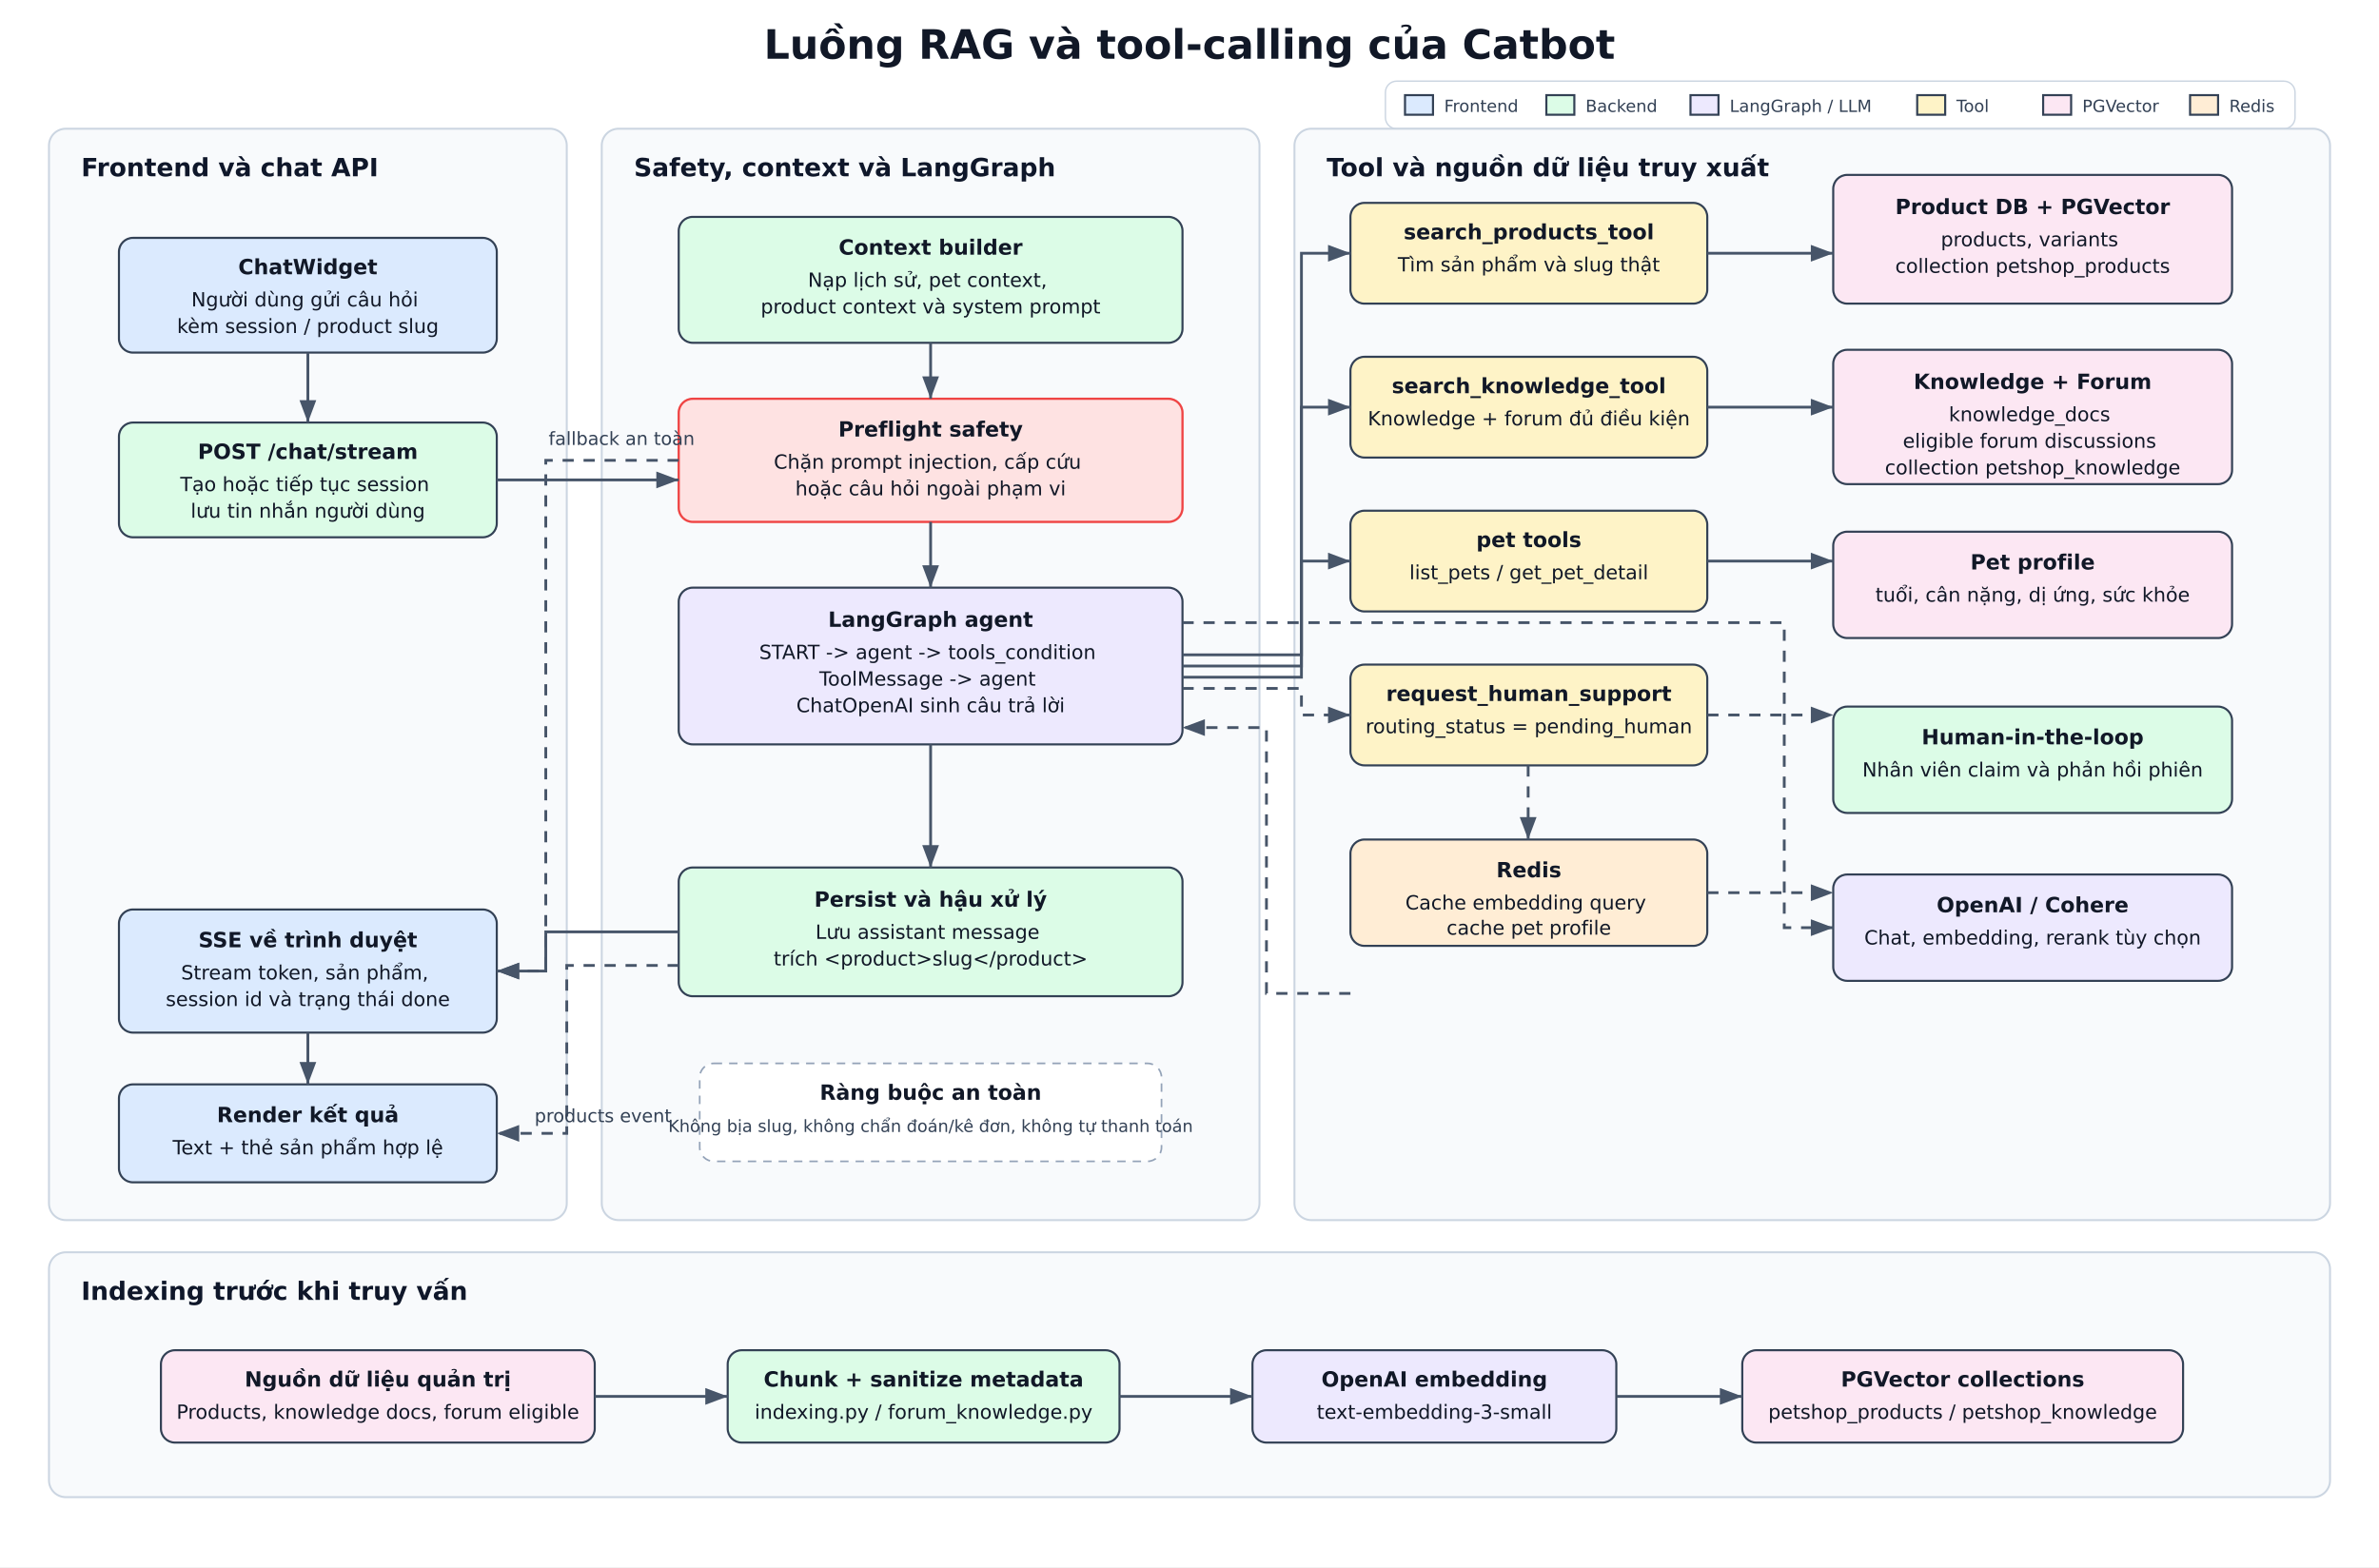
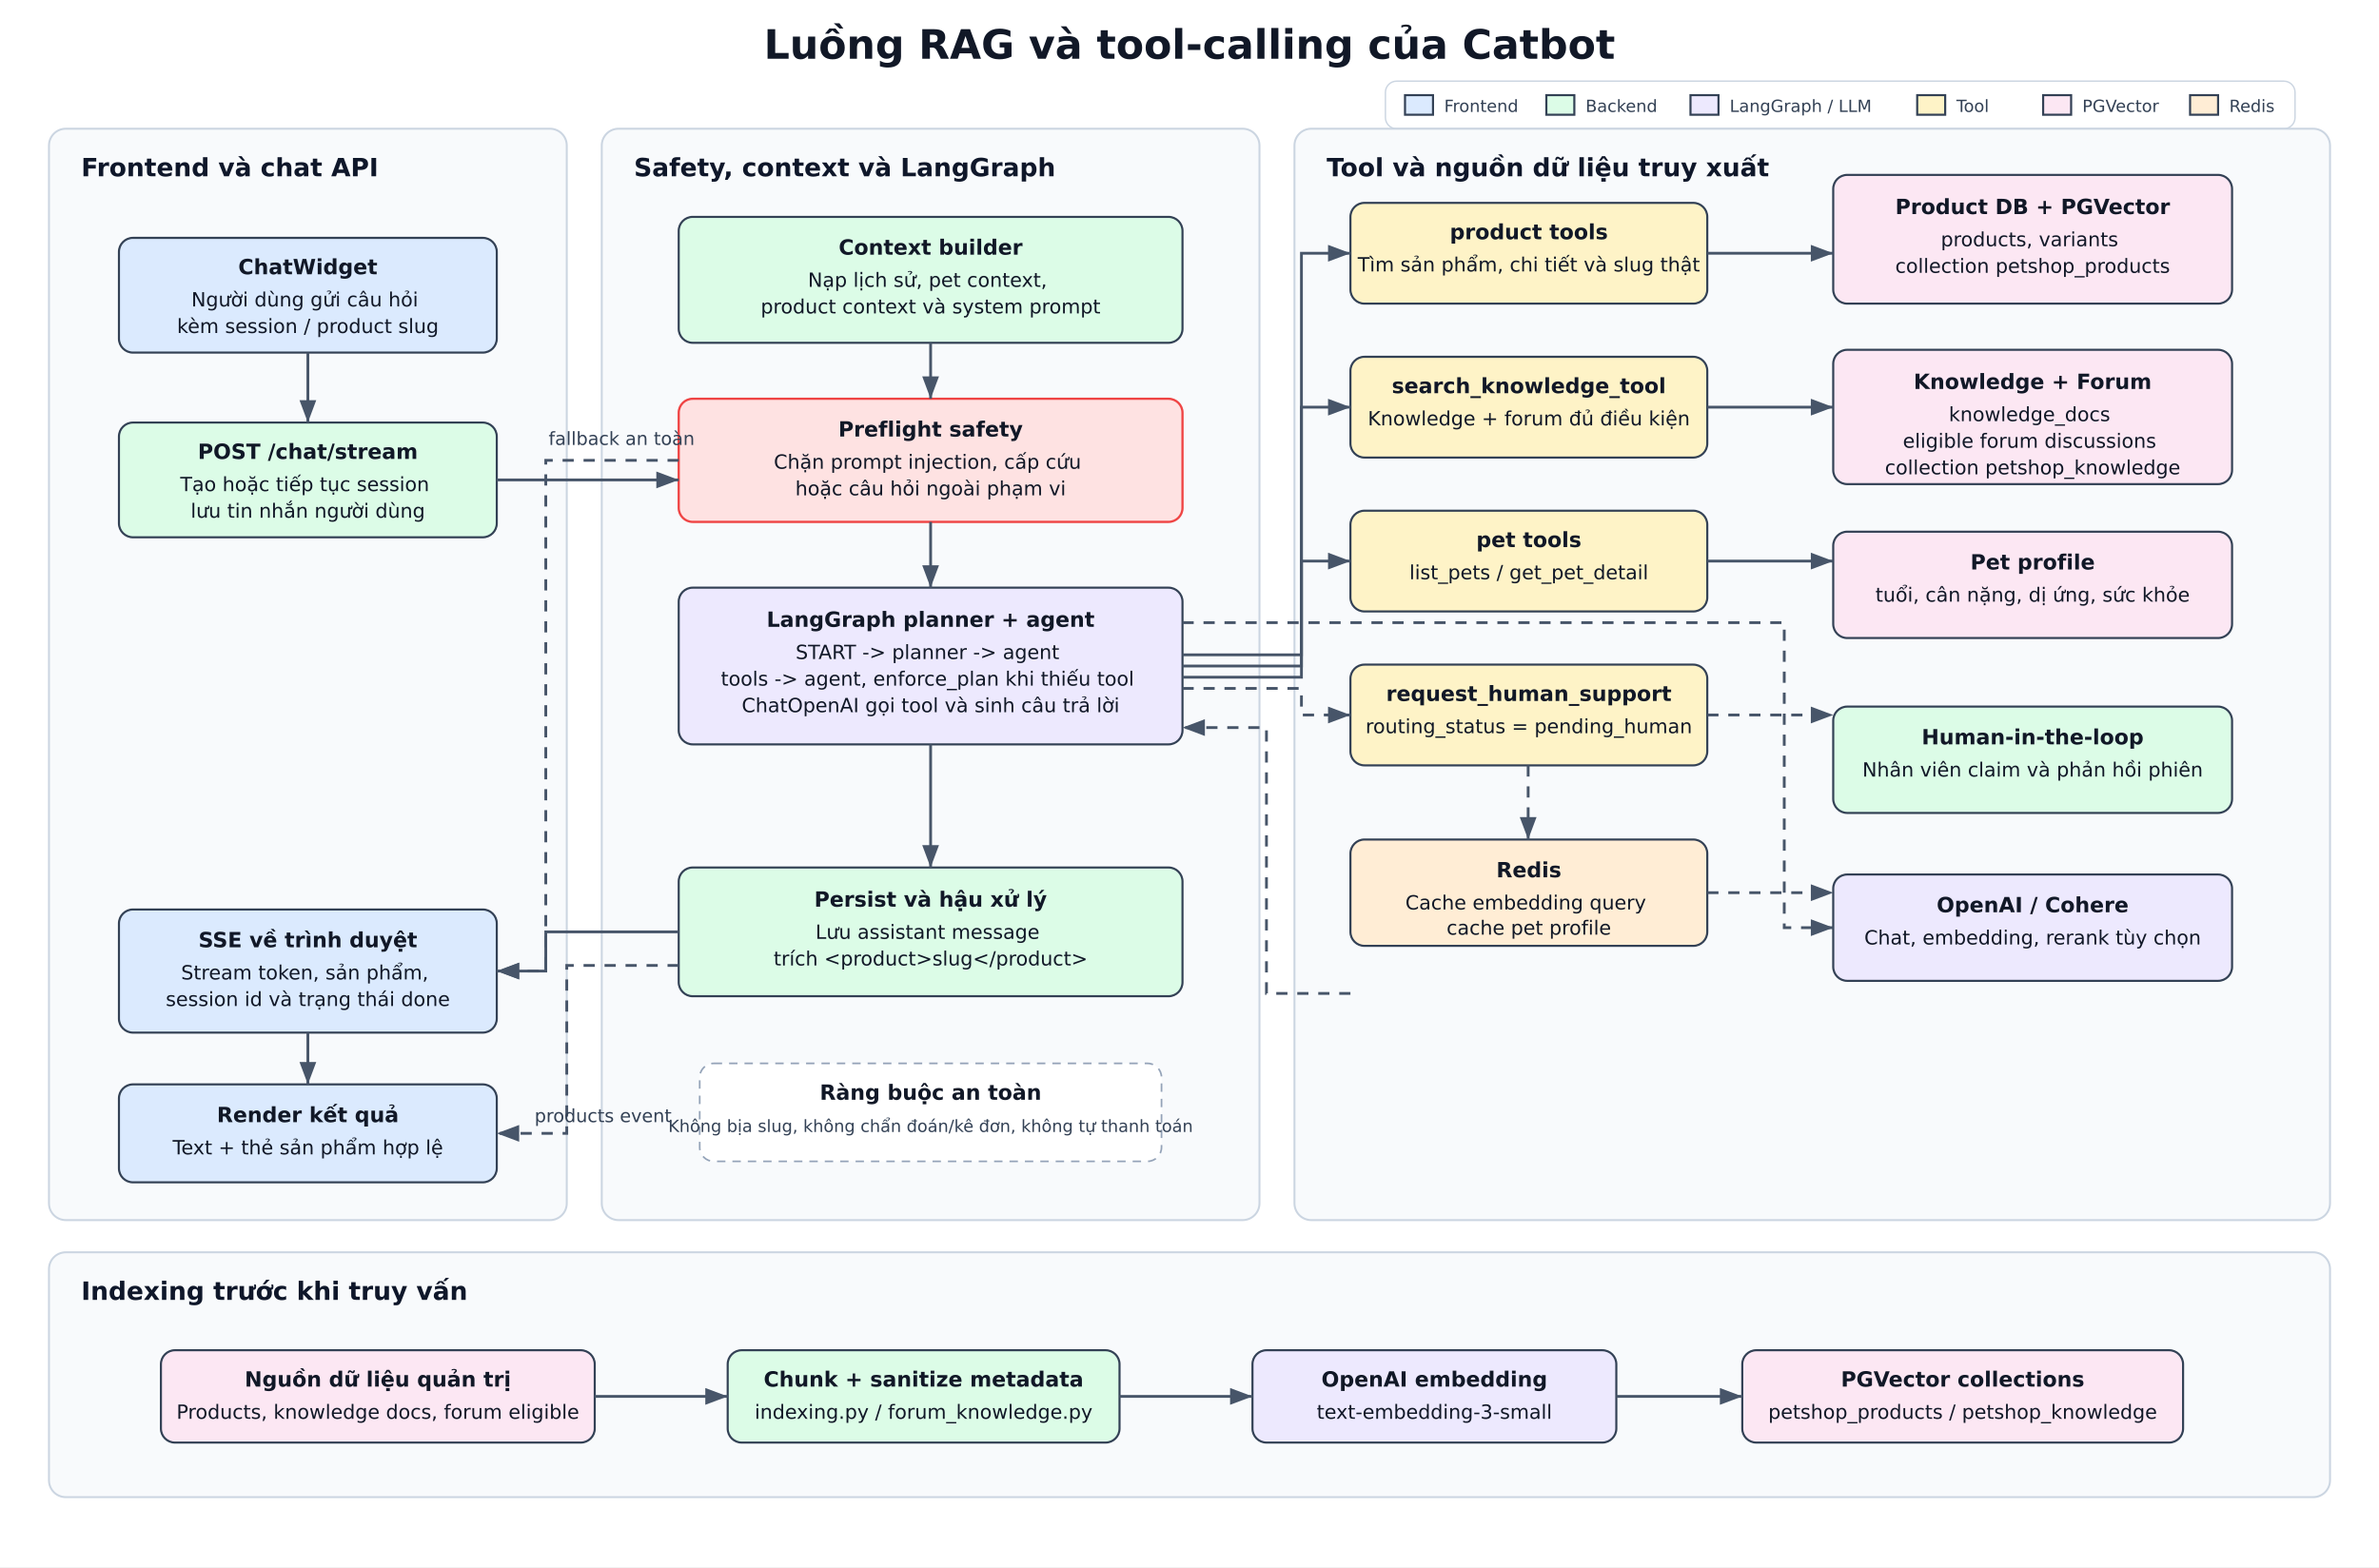
<svg xmlns="http://www.w3.org/2000/svg" width="1700" height="1120" viewBox="0 0 1700 1120">
  <defs>
    <marker id="arrow" markerWidth="10" markerHeight="10" refX="8" refY="3" orient="auto" markerUnits="strokeWidth">
      <path d="M0,0 L8,3 L0,6 Z" fill="#475569" />
    </marker>
    <style>
      .title { font: 700 29px "DejaVu Sans", Arial, sans-serif; fill: #111827; }
      .section { font: 700 18px "DejaVu Sans", Arial, sans-serif; fill: #0f172a; }
      .node-title { font: 700 15px "DejaVu Sans", Arial, sans-serif; fill: #111827; }
      .node-text { font: 14px "DejaVu Sans", Arial, sans-serif; fill: #111827; }
      .small { font: 12px "DejaVu Sans", Arial, sans-serif; fill: #334155; }
      .label { font: 13px "DejaVu Sans", Arial, sans-serif; fill: #334155; }
      .lane { fill: #f8fafc; stroke: #cbd5e1; stroke-width: 1.4; }
      .frontend { fill: #dbeafe; stroke: #334155; stroke-width: 1.5; }
      .backend { fill: #dcfce7; stroke: #334155; stroke-width: 1.5; }
      .ai { fill: #ede9fe; stroke: #334155; stroke-width: 1.5; }
      .tool { fill: #fef3c7; stroke: #334155; stroke-width: 1.5; }
      .data { fill: #fce7f3; stroke: #334155; stroke-width: 1.5; }
      .cache { fill: #ffedd5; stroke: #334155; stroke-width: 1.5; }
      .safe { fill: #fee2e2; stroke: #ef4444; stroke-width: 1.6; }
      .note { fill: #ffffff; stroke: #94a3b8; stroke-width: 1.2; stroke-dasharray: 6 5; }
      .arrow { fill: none; stroke: #475569; stroke-width: 2; marker-end: url(#arrow); }
      .dashed { stroke-dasharray: 8 7; }
    </style>
  </defs>
  <rect width="1700" height="1120" fill="#ffffff" />
  <text x="850" y="42" text-anchor="middle" class="title">Luồng RAG và tool-calling của Catbot</text>
  <g transform="translate(990 58)">
    <rect x="0" y="0" width="650" height="34" rx="8" fill="#ffffff" stroke="#cbd5e1" />
    <rect x="14" y="10" width="20" height="14" class="frontend" />
    <text x="42" y="22" class="small">Frontend</text>
    <rect x="115" y="10" width="20" height="14" class="backend" />
    <text x="143" y="22" class="small">Backend</text>
    <rect x="218" y="10" width="20" height="14" class="ai" />
    <text x="246" y="22" class="small">LangGraph / LLM</text>
    <rect x="380" y="10" width="20" height="14" class="tool" />
    <text x="408" y="22" class="small">Tool</text>
    <rect x="470" y="10" width="20" height="14" class="data" />
    <text x="498" y="22" class="small">PGVector</text>
    <rect x="575" y="10" width="20" height="14" class="cache" />
    <text x="603" y="22" class="small">Redis</text>
  </g>
  <rect x="35" y="92" width="370" height="780" rx="12" class="lane" />
  <text x="58" y="126" class="section">Frontend và chat API</text>
  <rect x="430" y="92" width="470" height="780" rx="12" class="lane" />
  <text x="453" y="126" class="section">Safety, context và LangGraph</text>
  <rect x="925" y="92" width="740" height="780" rx="12" class="lane" />
  <text x="948" y="126" class="section">Tool và nguồn dữ liệu truy xuất</text>
  <rect x="35" y="895" width="1630" height="175" rx="12" class="lane" />
  <text x="58" y="929" class="section">Indexing trước khi truy vấn</text>
  <g>
    <rect x="85" y="170" width="270" height="82" rx="10" class="frontend" />
    <text x="220" y="196" text-anchor="middle" class="node-title">ChatWidget</text>
    <text x="220" y="219" text-anchor="middle" class="node-text">
      <tspan x="220" dy="0">Người dùng gửi câu hỏi</tspan>
      <tspan x="220" dy="19">kèm session / product slug</tspan>
    </text>
  </g>
  <g>
    <rect x="85" y="302" width="270" height="82" rx="10" class="backend" />
    <text x="220" y="328" text-anchor="middle" class="node-title">POST /chat/stream</text>
    <text x="220" y="351" text-anchor="middle" class="node-text">
      <tspan x="220" dy="0">Tạo hoặc tiếp tục session</tspan>
      <tspan x="220" dy="19">lưu tin nhắn người dùng</tspan>
    </text>
  </g>
  <g>
    <rect x="85" y="650" width="270" height="88" rx="10" class="frontend" />
    <text x="220" y="677" text-anchor="middle" class="node-title">SSE về trình duyệt</text>
    <text x="220" y="700" text-anchor="middle" class="node-text">
      <tspan x="220" dy="0">Stream token, sản phẩm,</tspan>
      <tspan x="220" dy="19">session id và trạng thái done</tspan>
    </text>
  </g>
  <g>
    <rect x="85" y="775" width="270" height="70" rx="10" class="frontend" />
    <text x="220" y="802" text-anchor="middle" class="node-title">Render kết quả</text>
    <text x="220" y="825" text-anchor="middle" class="node-text">Text + thẻ sản phẩm hợp lệ</text>
  </g>
  <g>
    <rect x="485" y="155" width="360" height="90" rx="10" class="backend" />
    <text x="665" y="182" text-anchor="middle" class="node-title">Context builder</text>
    <text x="665" y="205" text-anchor="middle" class="node-text">
      <tspan x="665" dy="0">Nạp lịch sử, pet context,</tspan>
      <tspan x="665" dy="19">product context và system prompt</tspan>
    </text>
  </g>
  <g>
    <rect x="485" y="285" width="360" height="88" rx="10" class="safe" />
    <text x="665" y="312" text-anchor="middle" class="node-title">Preflight safety</text>
    <text x="665" y="335" text-anchor="middle" class="node-text">
      <tspan x="665" dy="0">Chặn prompt injection, cấp cứu</tspan>
      <tspan x="665" dy="19">hoặc câu hỏi ngoài phạm vi</tspan>
    </text>
  </g>
  <g>
    <rect x="485" y="420" width="360" height="112" rx="10" class="ai" />
-     <text x="665" y="448" text-anchor="middle" class="node-title">LangGraph agent</text>
+     <text x="665" y="448" text-anchor="middle" class="node-title">LangGraph planner + agent</text>
    <text x="665" y="471" text-anchor="middle" class="node-text">
-       <tspan x="665" dy="0">START -&gt; agent -&gt; tools_condition</tspan>
-       <tspan x="665" dy="19">ToolMessage -&gt; agent</tspan>
-       <tspan x="665" dy="19">ChatOpenAI sinh câu trả lời</tspan>
+       <tspan x="665" dy="0">START -&gt; planner -&gt; agent</tspan>
+       <tspan x="665" dy="19">tools -&gt; agent, enforce_plan khi thiếu tool</tspan>
+       <tspan x="665" dy="19">ChatOpenAI gọi tool và sinh câu trả lời</tspan>
    </text>
  </g>
  <g>
    <rect x="485" y="620" width="360" height="92" rx="10" class="backend" />
    <text x="665" y="648" text-anchor="middle" class="node-title">Persist và hậu xử lý</text>
    <text x="665" y="671" text-anchor="middle" class="node-text">
      <tspan x="665" dy="0">Lưu assistant message</tspan>
      <tspan x="665" dy="19">trích &lt;product&gt;slug&lt;/product&gt;</tspan>
    </text>
  </g>
  <g>
    <rect x="500" y="760" width="330" height="70" rx="10" class="note" />
    <text x="665" y="786" text-anchor="middle" class="node-title">Ràng buộc an toàn</text>
    <text x="665" y="809" text-anchor="middle" class="small">Không bịa slug, không chẩn đoán/kê đơn, không tự thanh toán</text>
  </g>
  <g>
    <rect x="965" y="145" width="255" height="72" rx="10" class="tool" />
-     <text x="1092.5" y="171" text-anchor="middle" class="node-title">search_products_tool</text>
-     <text x="1092.5" y="194" text-anchor="middle" class="node-text">Tìm sản phẩm và slug thật</text>
+     <text x="1092.5" y="171" text-anchor="middle" class="node-title">product tools</text>
+     <text x="1092.5" y="194" text-anchor="middle" class="node-text">Tìm sản phẩm, chi tiết và slug thật</text>
  </g>
  <g>
    <rect x="965" y="255" width="255" height="72" rx="10" class="tool" />
    <text x="1092.5" y="281" text-anchor="middle" class="node-title">search_knowledge_tool</text>
    <text x="1092.5" y="304" text-anchor="middle" class="node-text">Knowledge + forum đủ điều kiện</text>
  </g>
  <g>
    <rect x="965" y="365" width="255" height="72" rx="10" class="tool" />
    <text x="1092.5" y="391" text-anchor="middle" class="node-title">pet tools</text>
    <text x="1092.5" y="414" text-anchor="middle" class="node-text">list_pets / get_pet_detail</text>
  </g>
  <g>
    <rect x="965" y="475" width="255" height="72" rx="10" class="tool" />
    <text x="1092.5" y="501" text-anchor="middle" class="node-title">request_human_support</text>
    <text x="1092.5" y="524" text-anchor="middle" class="node-text">routing_status = pending_human</text>
  </g>
  <g>
    <rect x="965" y="600" width="255" height="76" rx="10" class="cache" />
    <text x="1092.5" y="627" text-anchor="middle" class="node-title">Redis</text>
    <text x="1092.5" y="650" text-anchor="middle" class="node-text">
      <tspan x="1092.5" dy="0">Cache embedding query</tspan>
      <tspan x="1092.5" dy="18">cache pet profile</tspan>
    </text>
  </g>
  <g>
    <rect x="1310" y="125" width="285" height="92" rx="10" class="data" />
    <text x="1452.5" y="153" text-anchor="middle" class="node-title">Product DB + PGVector</text>
    <text x="1452.5" y="176" text-anchor="middle" class="node-text">
      <tspan x="1452.5" dy="0">products, variants</tspan>
      <tspan x="1452.5" dy="19">collection petshop_products</tspan>
    </text>
  </g>
  <g>
    <rect x="1310" y="250" width="285" height="96" rx="10" class="data" />
    <text x="1452.5" y="278" text-anchor="middle" class="node-title">Knowledge + Forum</text>
    <text x="1452.5" y="301" text-anchor="middle" class="node-text">
      <tspan x="1452.5" dy="0">knowledge_docs</tspan>
      <tspan x="1452.5" dy="19">eligible forum discussions</tspan>
      <tspan x="1452.5" dy="19">collection petshop_knowledge</tspan>
    </text>
  </g>
  <g>
    <rect x="1310" y="380" width="285" height="76" rx="10" class="data" />
    <text x="1452.5" y="407" text-anchor="middle" class="node-title">Pet profile</text>
    <text x="1452.5" y="430" text-anchor="middle" class="node-text">tuổi, cân nặng, dị ứng, sức khỏe</text>
  </g>
  <g>
    <rect x="1310" y="505" width="285" height="76" rx="10" class="backend" />
    <text x="1452.5" y="532" text-anchor="middle" class="node-title">Human-in-the-loop</text>
    <text x="1452.5" y="555" text-anchor="middle" class="node-text">Nhân viên claim và phản hồi phiên</text>
  </g>
  <g>
    <rect x="1310" y="625" width="285" height="76" rx="10" class="ai" />
    <text x="1452.5" y="652" text-anchor="middle" class="node-title">OpenAI / Cohere</text>
    <text x="1452.5" y="675" text-anchor="middle" class="node-text">Chat, embedding, rerank tùy chọn</text>
  </g>
  <g>
    <rect x="115" y="965" width="310" height="66" rx="10" class="data" />
    <text x="270" y="991" text-anchor="middle" class="node-title">Nguồn dữ liệu quản trị</text>
    <text x="270" y="1014" text-anchor="middle" class="node-text">Products, knowledge docs, forum eligible</text>
  </g>
  <g>
    <rect x="520" y="965" width="280" height="66" rx="10" class="backend" />
    <text x="660" y="991" text-anchor="middle" class="node-title">Chunk + sanitize metadata</text>
    <text x="660" y="1014" text-anchor="middle" class="node-text">indexing.py / forum_knowledge.py</text>
  </g>
  <g>
    <rect x="895" y="965" width="260" height="66" rx="10" class="ai" />
    <text x="1025" y="991" text-anchor="middle" class="node-title">OpenAI embedding</text>
    <text x="1025" y="1014" text-anchor="middle" class="node-text">text-embedding-3-small</text>
  </g>
  <g>
    <rect x="1245" y="965" width="315" height="66" rx="10" class="data" />
    <text x="1402.5" y="991" text-anchor="middle" class="node-title">PGVector collections</text>
    <text x="1402.5" y="1014" text-anchor="middle" class="node-text">petshop_products / petshop_knowledge</text>
  </g>
  <path class="arrow" d="M220 252 V302" />
  <path class="arrow" d="M355 343 H485" />
  <path class="arrow" d="M665 245 V285" />
  <path class="arrow" d="M665 373 V420" />
  <path class="arrow" d="M665 532 V620" />
  <path class="arrow" d="M485 666 H390 V694 H355" />
  <path class="arrow" d="M220 738 V775" />
  <path class="arrow dashed" d="M485 329 H390 V694 H355" />
  <text x="392" y="318" class="label">fallback an toàn</text>
  <path class="arrow" d="M845 468 H930 V181 H965" />
  <path class="arrow" d="M845 476 H930 V291 H965" />
  <path class="arrow" d="M845 484 H930 V401 H965" />
  <path class="arrow dashed" d="M845 492 H930 V511 H965" />
  <path class="arrow" d="M1220 181 H1310" />
  <path class="arrow" d="M1220 291 H1310" />
  <path class="arrow" d="M1220 401 H1310" />
  <path class="arrow dashed" d="M1220 511 H1310" />
  <path class="arrow dashed" d="M1092 547 V600" />
  <path class="arrow dashed" d="M1220 638 H1310" />
  <path class="arrow dashed" d="M965 710 H905 V520 H845" />
  <path class="arrow dashed" d="M845 445 H1275 V663 H1310" />
  <path class="arrow dashed" d="M485 690 H405 V810 H355" />
  <text x="382" y="802" class="label">products event</text>
  <path class="arrow" d="M425 998 H520" />
  <path class="arrow" d="M800 998 H895" />
  <path class="arrow" d="M1155 998 H1245" />
</svg>
